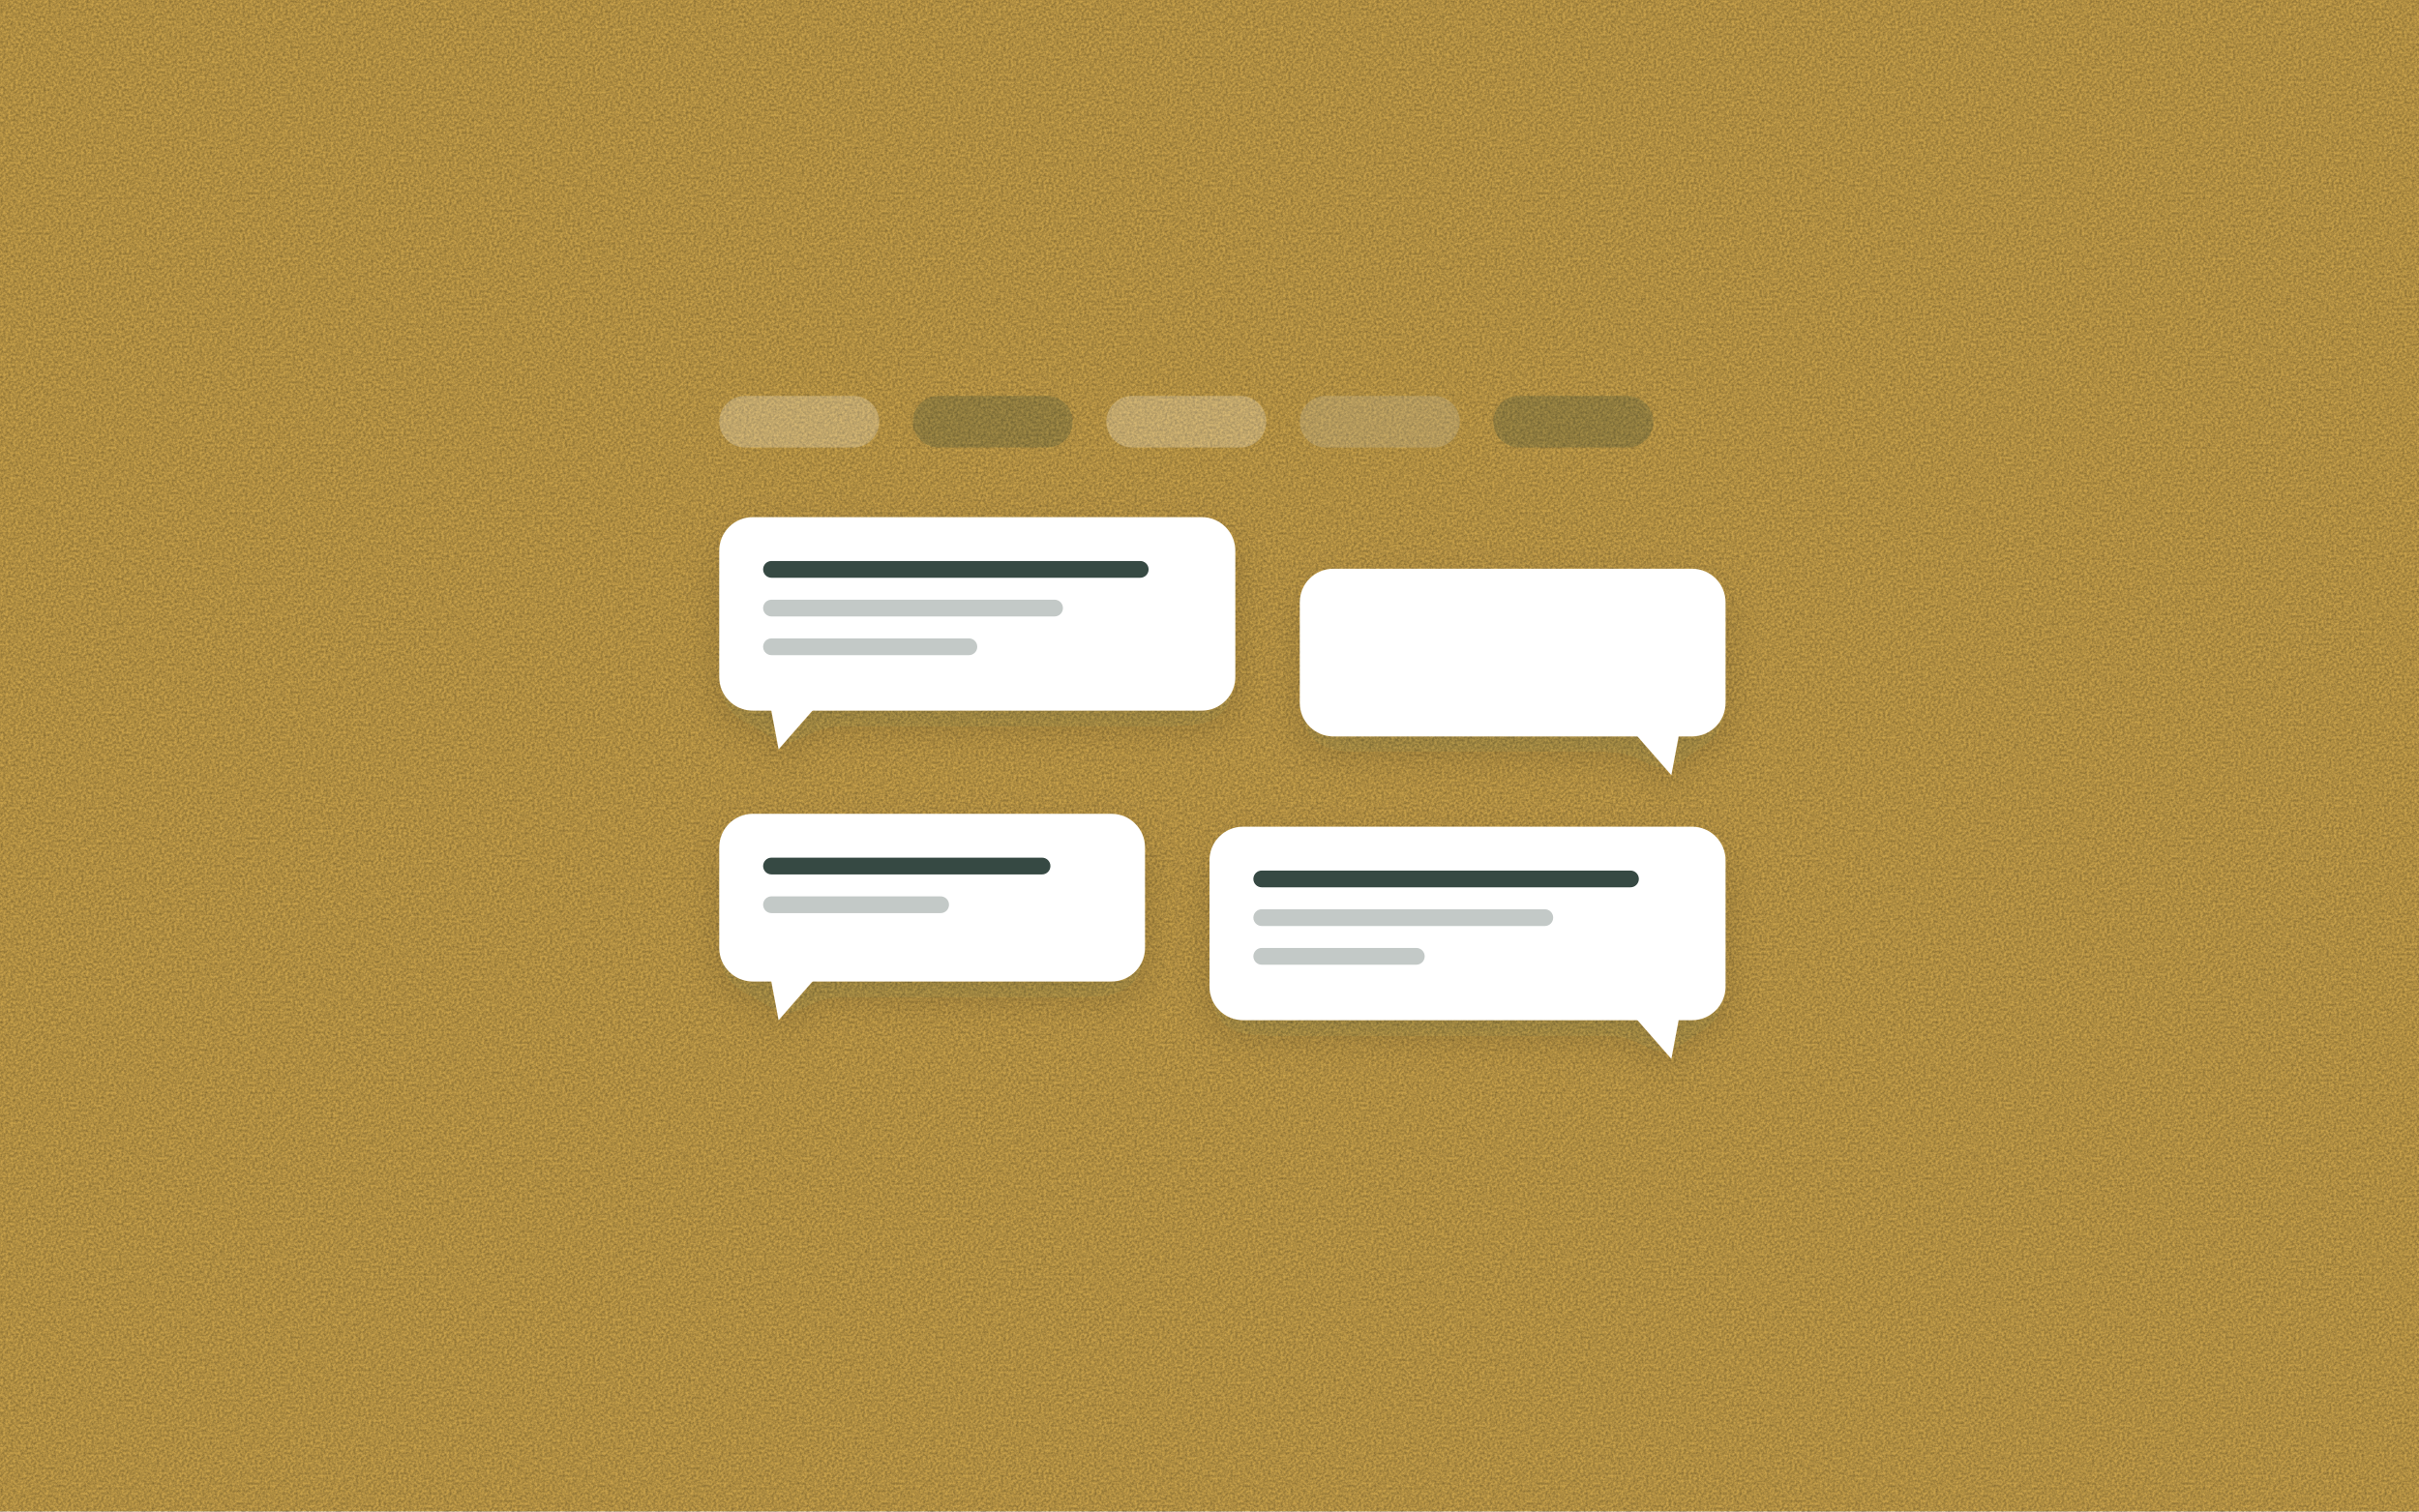
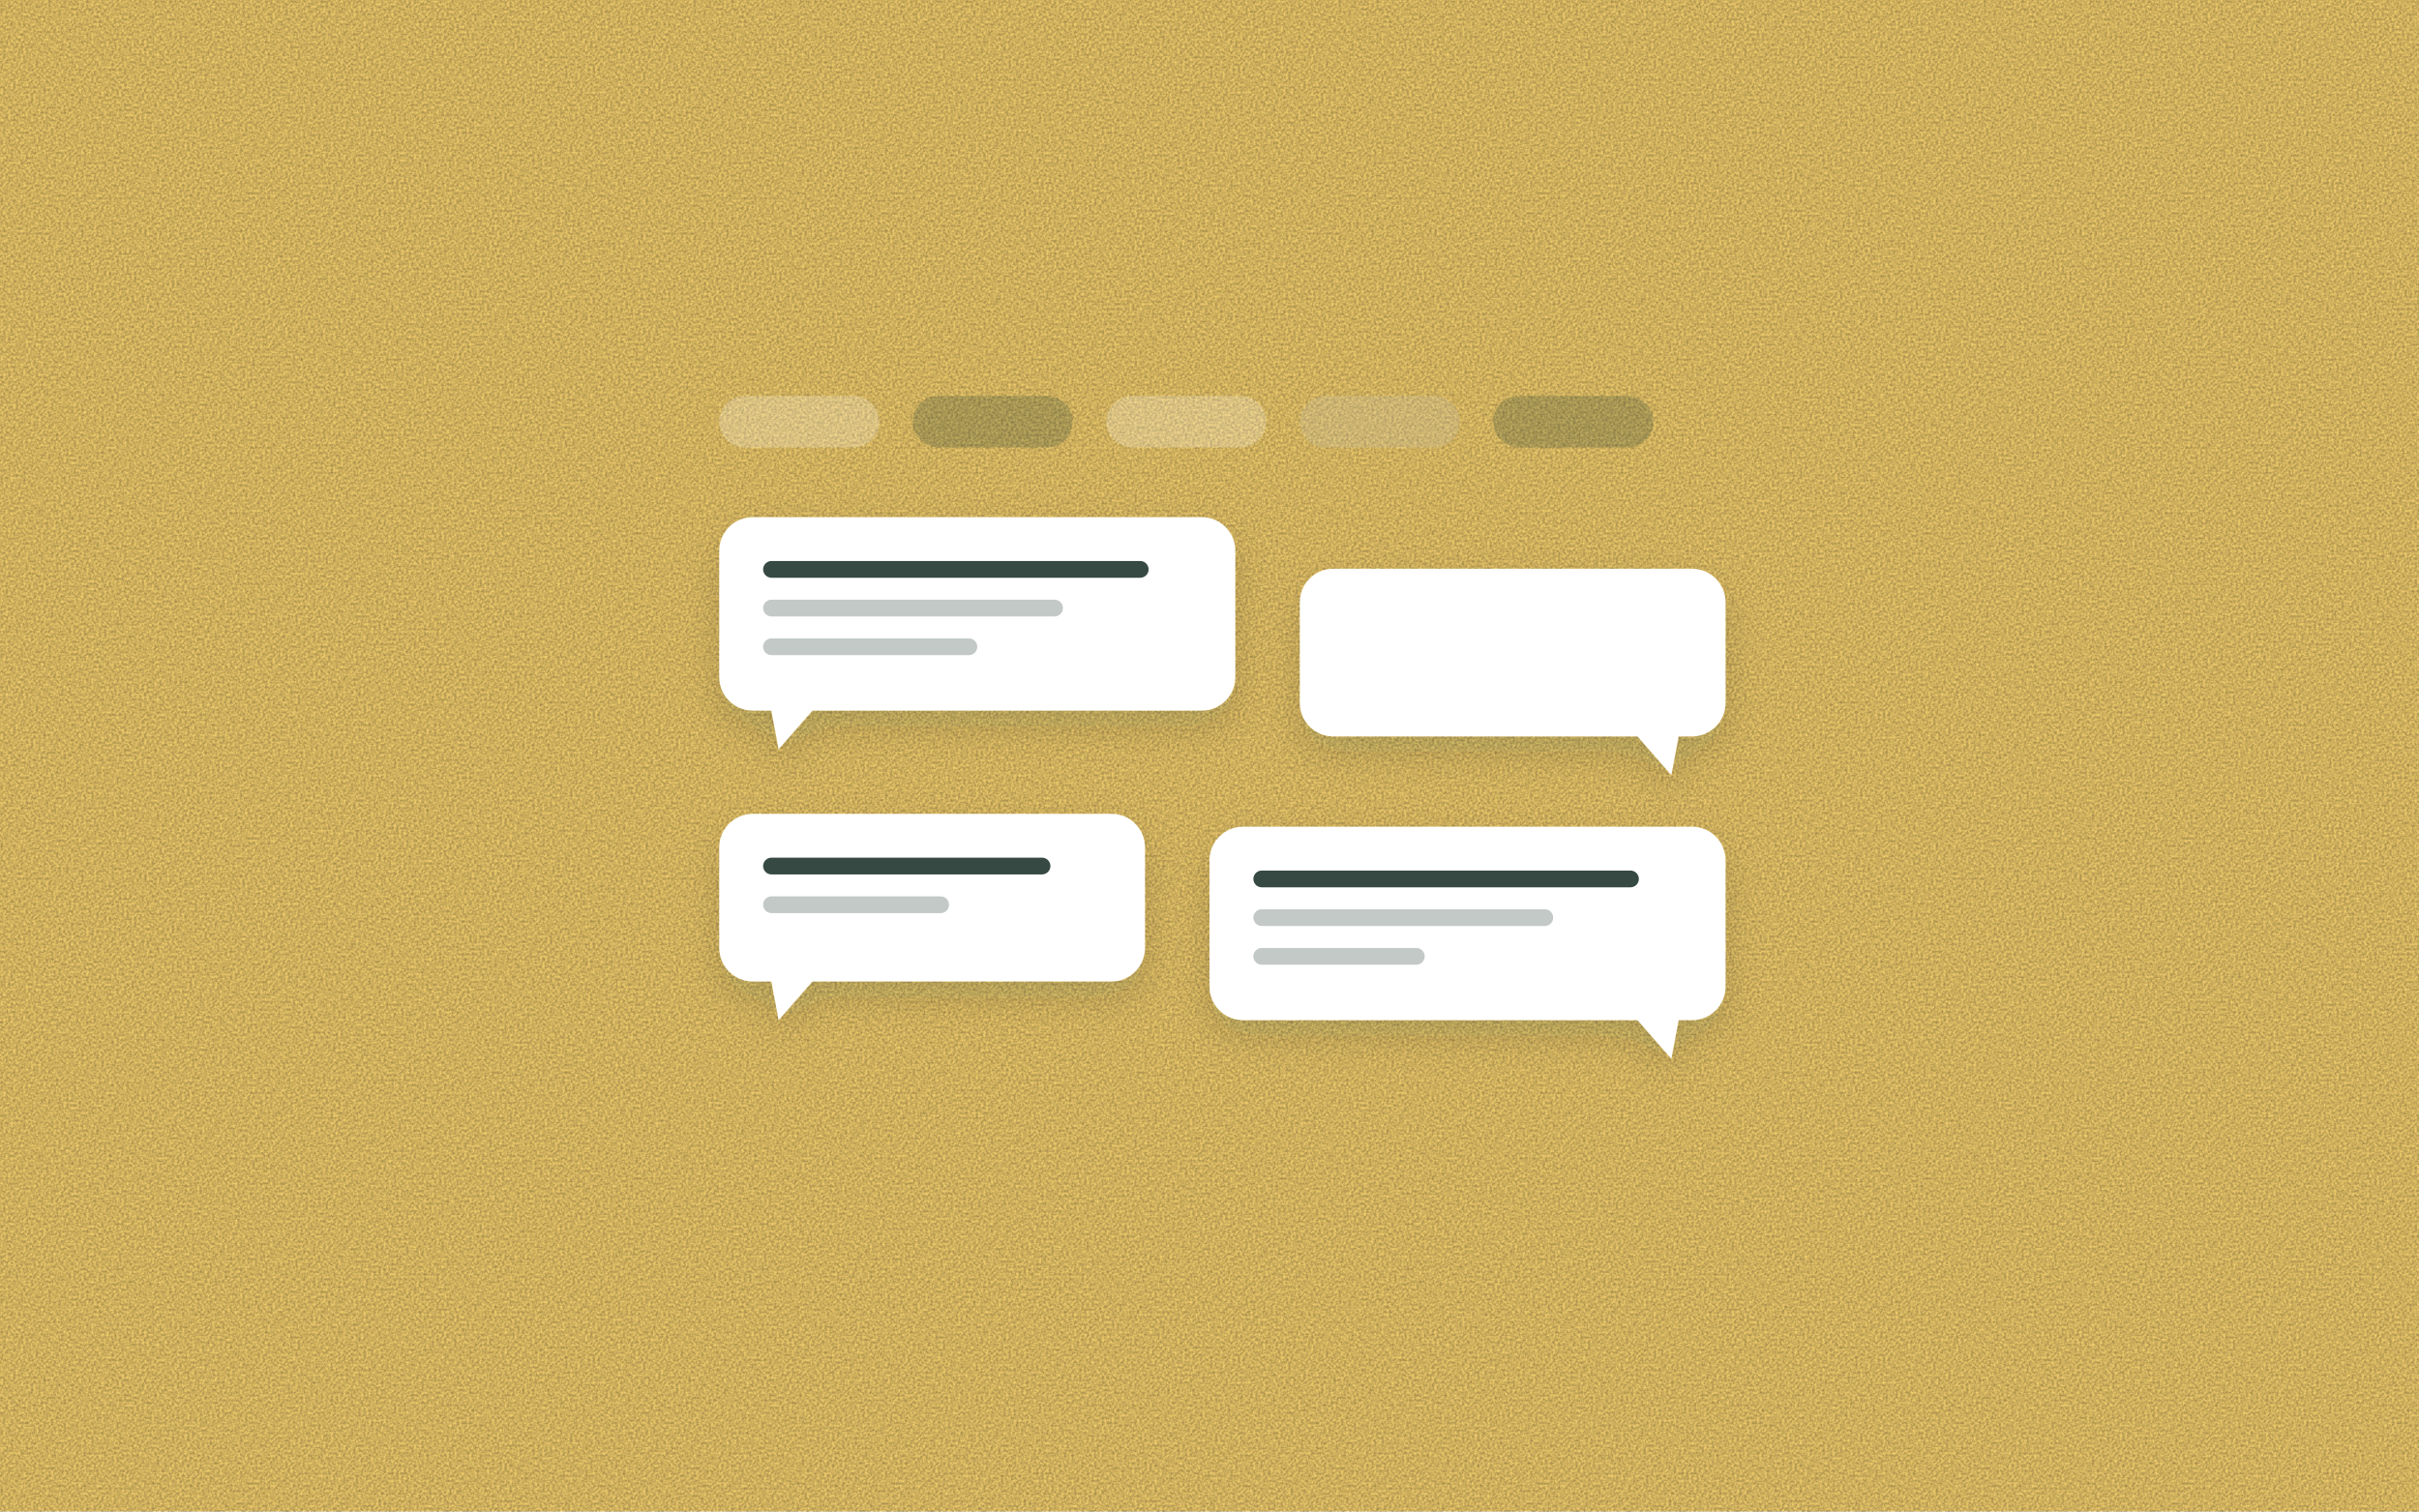
<svg xmlns="http://www.w3.org/2000/svg" viewBox="0 0 1200 750" width="1200" height="750">
  <defs>
    <linearGradient id="bg" x1="0.7" y1="0.1" x2="0.3" y2="0.9">
-       <stop offset="0" stop-color="#c9a24b" />
-       <stop offset="1" stop-color="#c9a24b" />
+       <stop offset="0" stop-color="#ecc96b" />
+       <stop offset="1" stop-color="#ecc96b" />
    </linearGradient>
    <filter id="sh" x="-20%" y="-20%" width="140%" height="160%">
      <feDropShadow dx="0" dy="12" stdDeviation="14" flood-color="#132a22" flood-opacity=".16" />
    </filter>
    <filter id="noise" x="0" y="0" width="100%" height="100%">
      <feTurbulence type="fractalNoise" baseFrequency=".8" numOctaves="2" stitchTiles="stitch" />
      <feColorMatrix values="0 0 0 0 0 0 0 0 0 0 0 0 0 0 0 .5 0 0 0 -.12" />
    </filter>
  </defs>
  <rect width="1200" height="750" fill="url(#bg)" />
  <rect width="1200" height="750" filter="url(#noise)" />
  <g transform="translate(600 375) scale(0.64) translate(-600 -375)">
    <rect x="220" y="96" width="124" height="40" rx="20" fill="#ffffff" fill-opacity=".22" />
    <rect x="370" y="96" width="124" height="40" rx="20" fill="#1c3f34" fill-opacity=".22" />
    <rect x="520" y="96" width="124" height="40" rx="20" fill="#ffffff" fill-opacity=".22" />
    <rect x="670" y="96" width="124" height="40" rx="20" fill="#c4c4bc" fill-opacity=".22" />
    <rect x="820" y="96" width="124" height="40" rx="20" fill="#1c3f34" fill-opacity=".22" />
    <g filter="url(#sh)">
      <rect x="220" y="190" width="400" height="150" rx="26" fill="#fff" />
      <polygon points="260,338 294,338 266,370" fill="#fff" />
    </g>
    <rect x="254" y="224" width="298.8" height="13" rx="6.5" fill="#132a22" fill-opacity="0.85" />
    <rect x="254" y="254" width="232.4" height="13" rx="6.5" fill="#132a22" fill-opacity="0.25" />
    <rect x="254" y="284" width="166" height="13" rx="6.5" fill="#132a22" fill-opacity="0.25" />
    <g filter="url(#sh)">
      <rect x="670" y="230" width="330" height="130" rx="26" fill="#ffffff" />
      <polygon points="930,358 964,358 958,390" fill="#ffffff" />
    </g>
    <rect x="704" y="264" width="209.6" height="13" rx="6.5" fill="#fff" fill-opacity="0.85" />
    <rect x="704" y="294" width="157.2" height="13" rx="6.5" fill="#fff" fill-opacity="0.25" />
    <g filter="url(#sh)">
      <rect x="220" y="420" width="330" height="130" rx="26" fill="#fff" />
      <polygon points="260,548 294,548 266,580" fill="#fff" />
    </g>
    <rect x="254" y="454" width="222.7" height="13" rx="6.5" fill="#132a22" fill-opacity="0.85" />
    <rect x="254" y="484" width="144.1" height="13" rx="6.5" fill="#132a22" fill-opacity="0.25" />
    <g filter="url(#sh)">
      <rect x="600" y="430" width="400" height="150" rx="26" fill="#fff" />
      <polygon points="930,578 964,578 958,610" fill="#fff" />
    </g>
    <rect x="634" y="464" width="298.8" height="13" rx="6.5" fill="#132a22" fill-opacity="0.85" />
    <rect x="634" y="494" width="232.4" height="13" rx="6.5" fill="#132a22" fill-opacity="0.25" />
    <rect x="634" y="524" width="132.8" height="13" rx="6.5" fill="#132a22" fill-opacity="0.25" />
  </g>
</svg>
